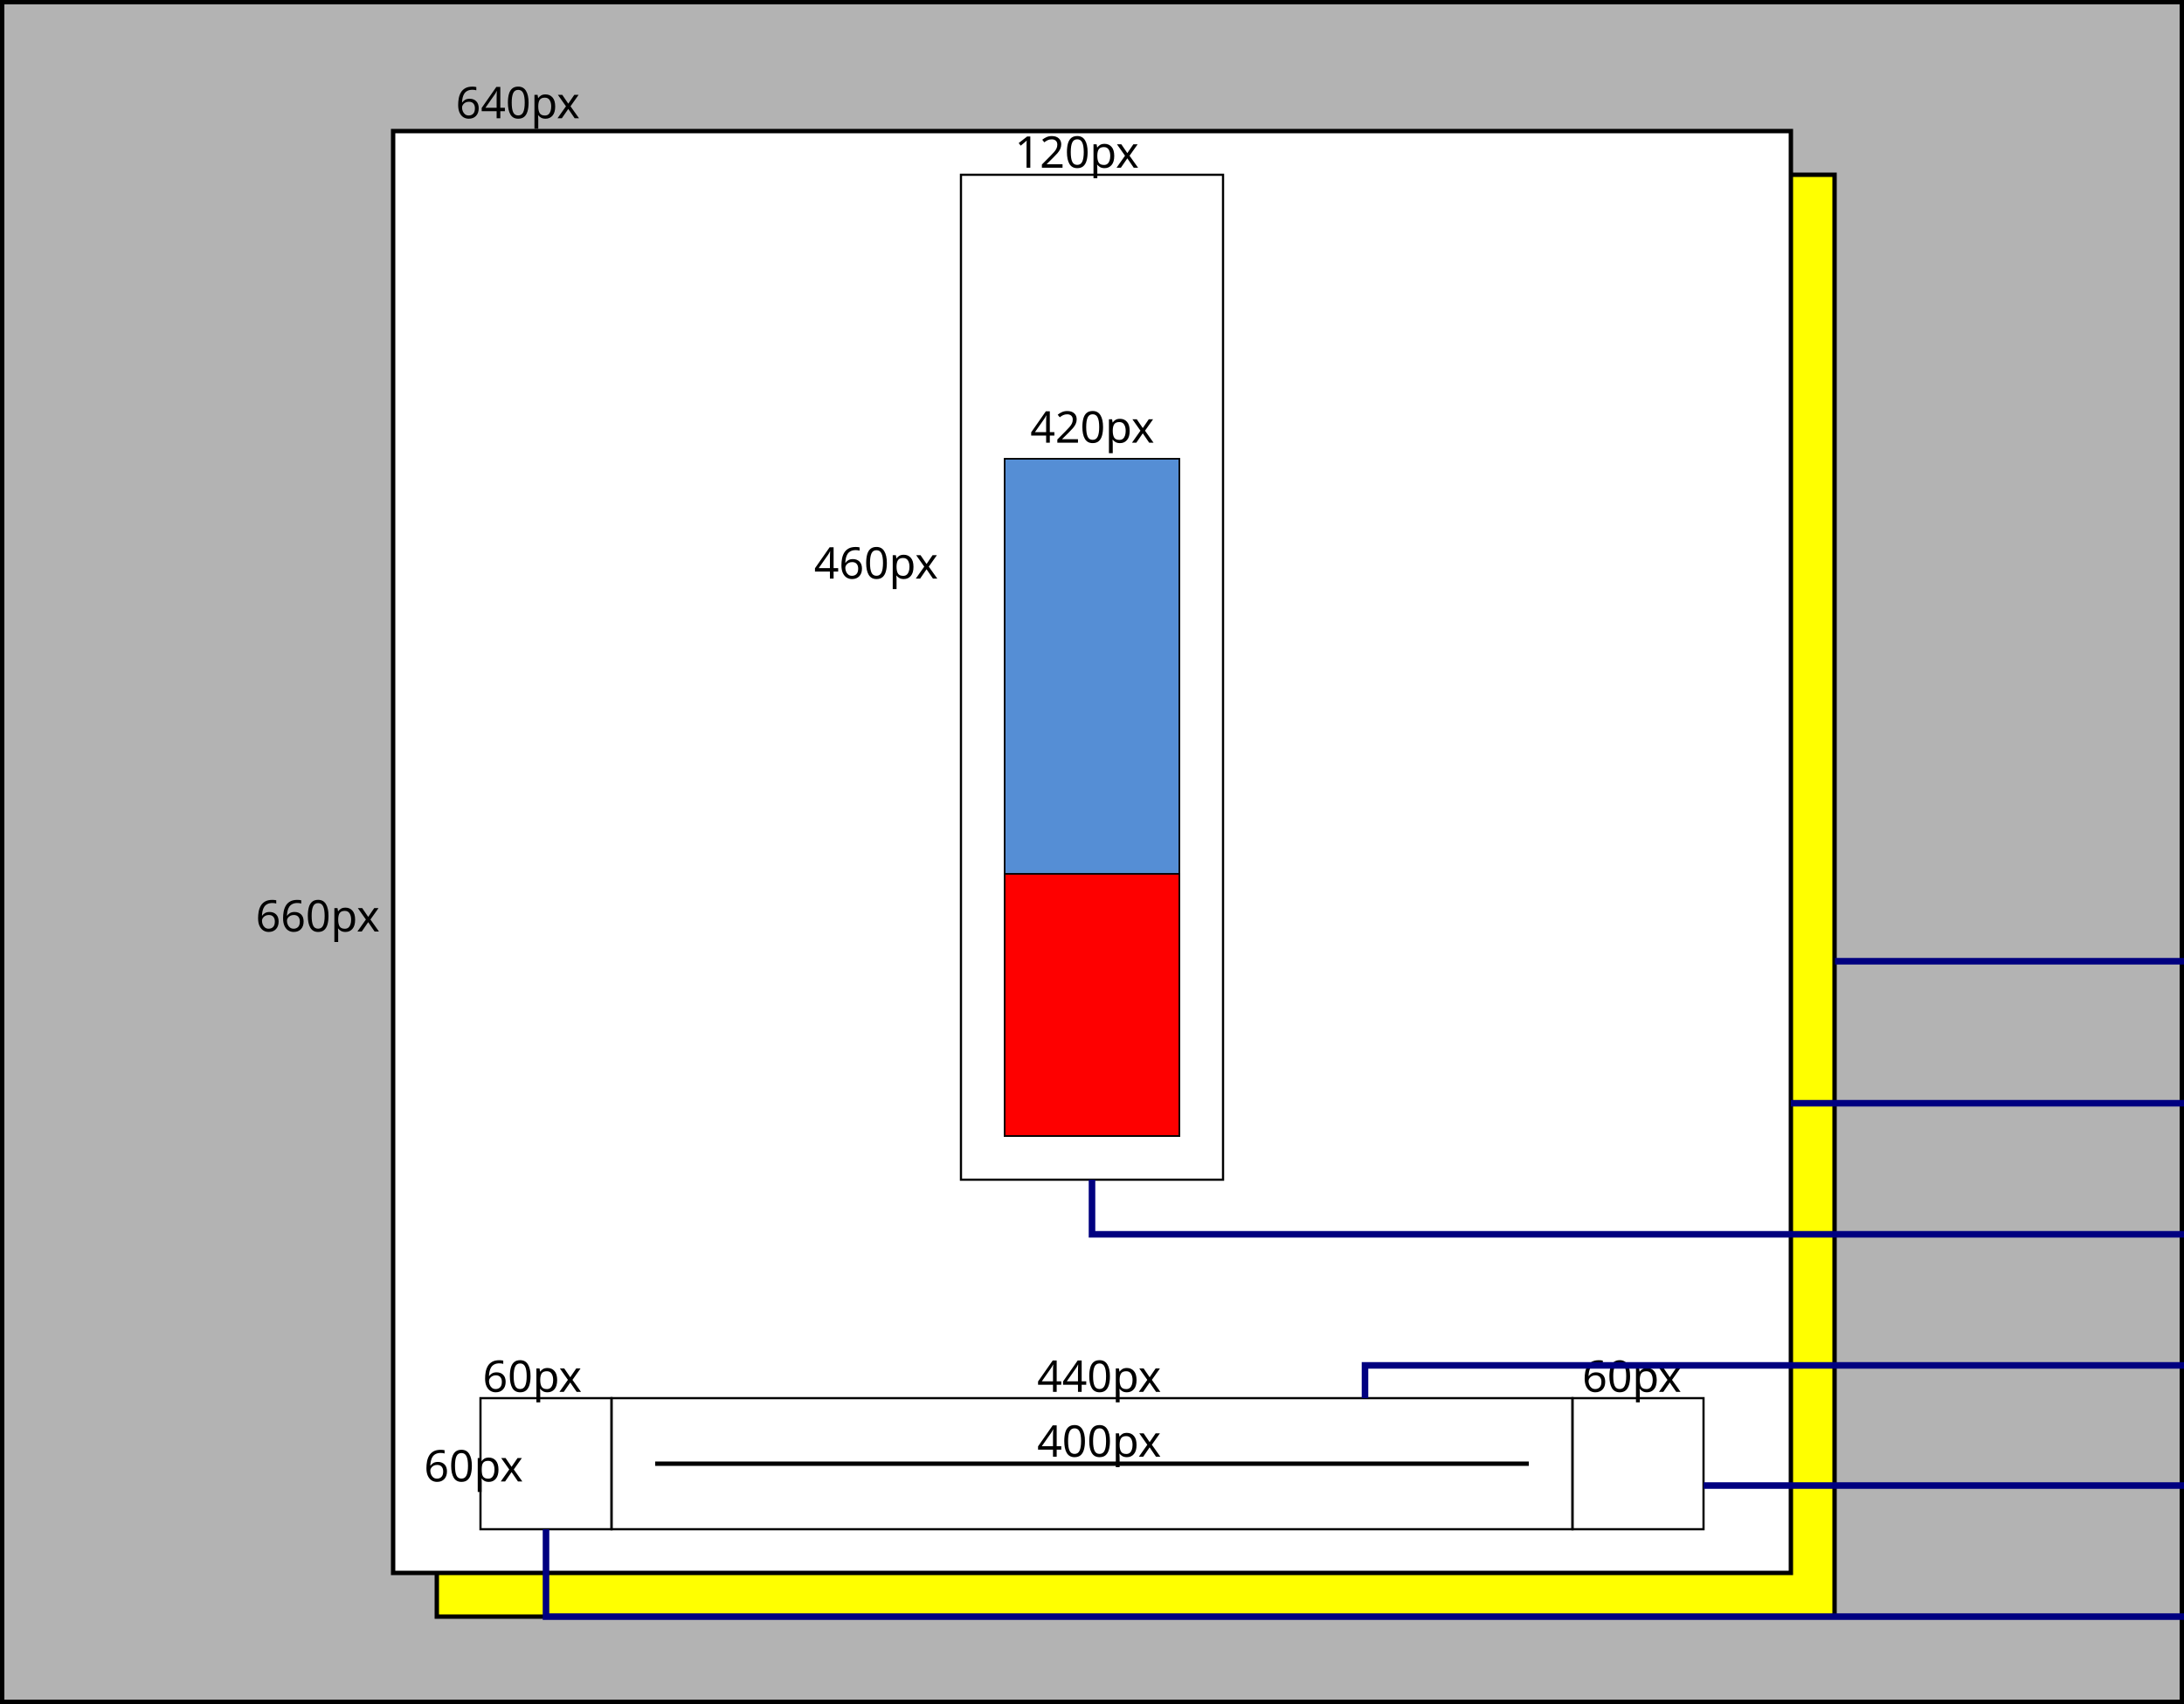
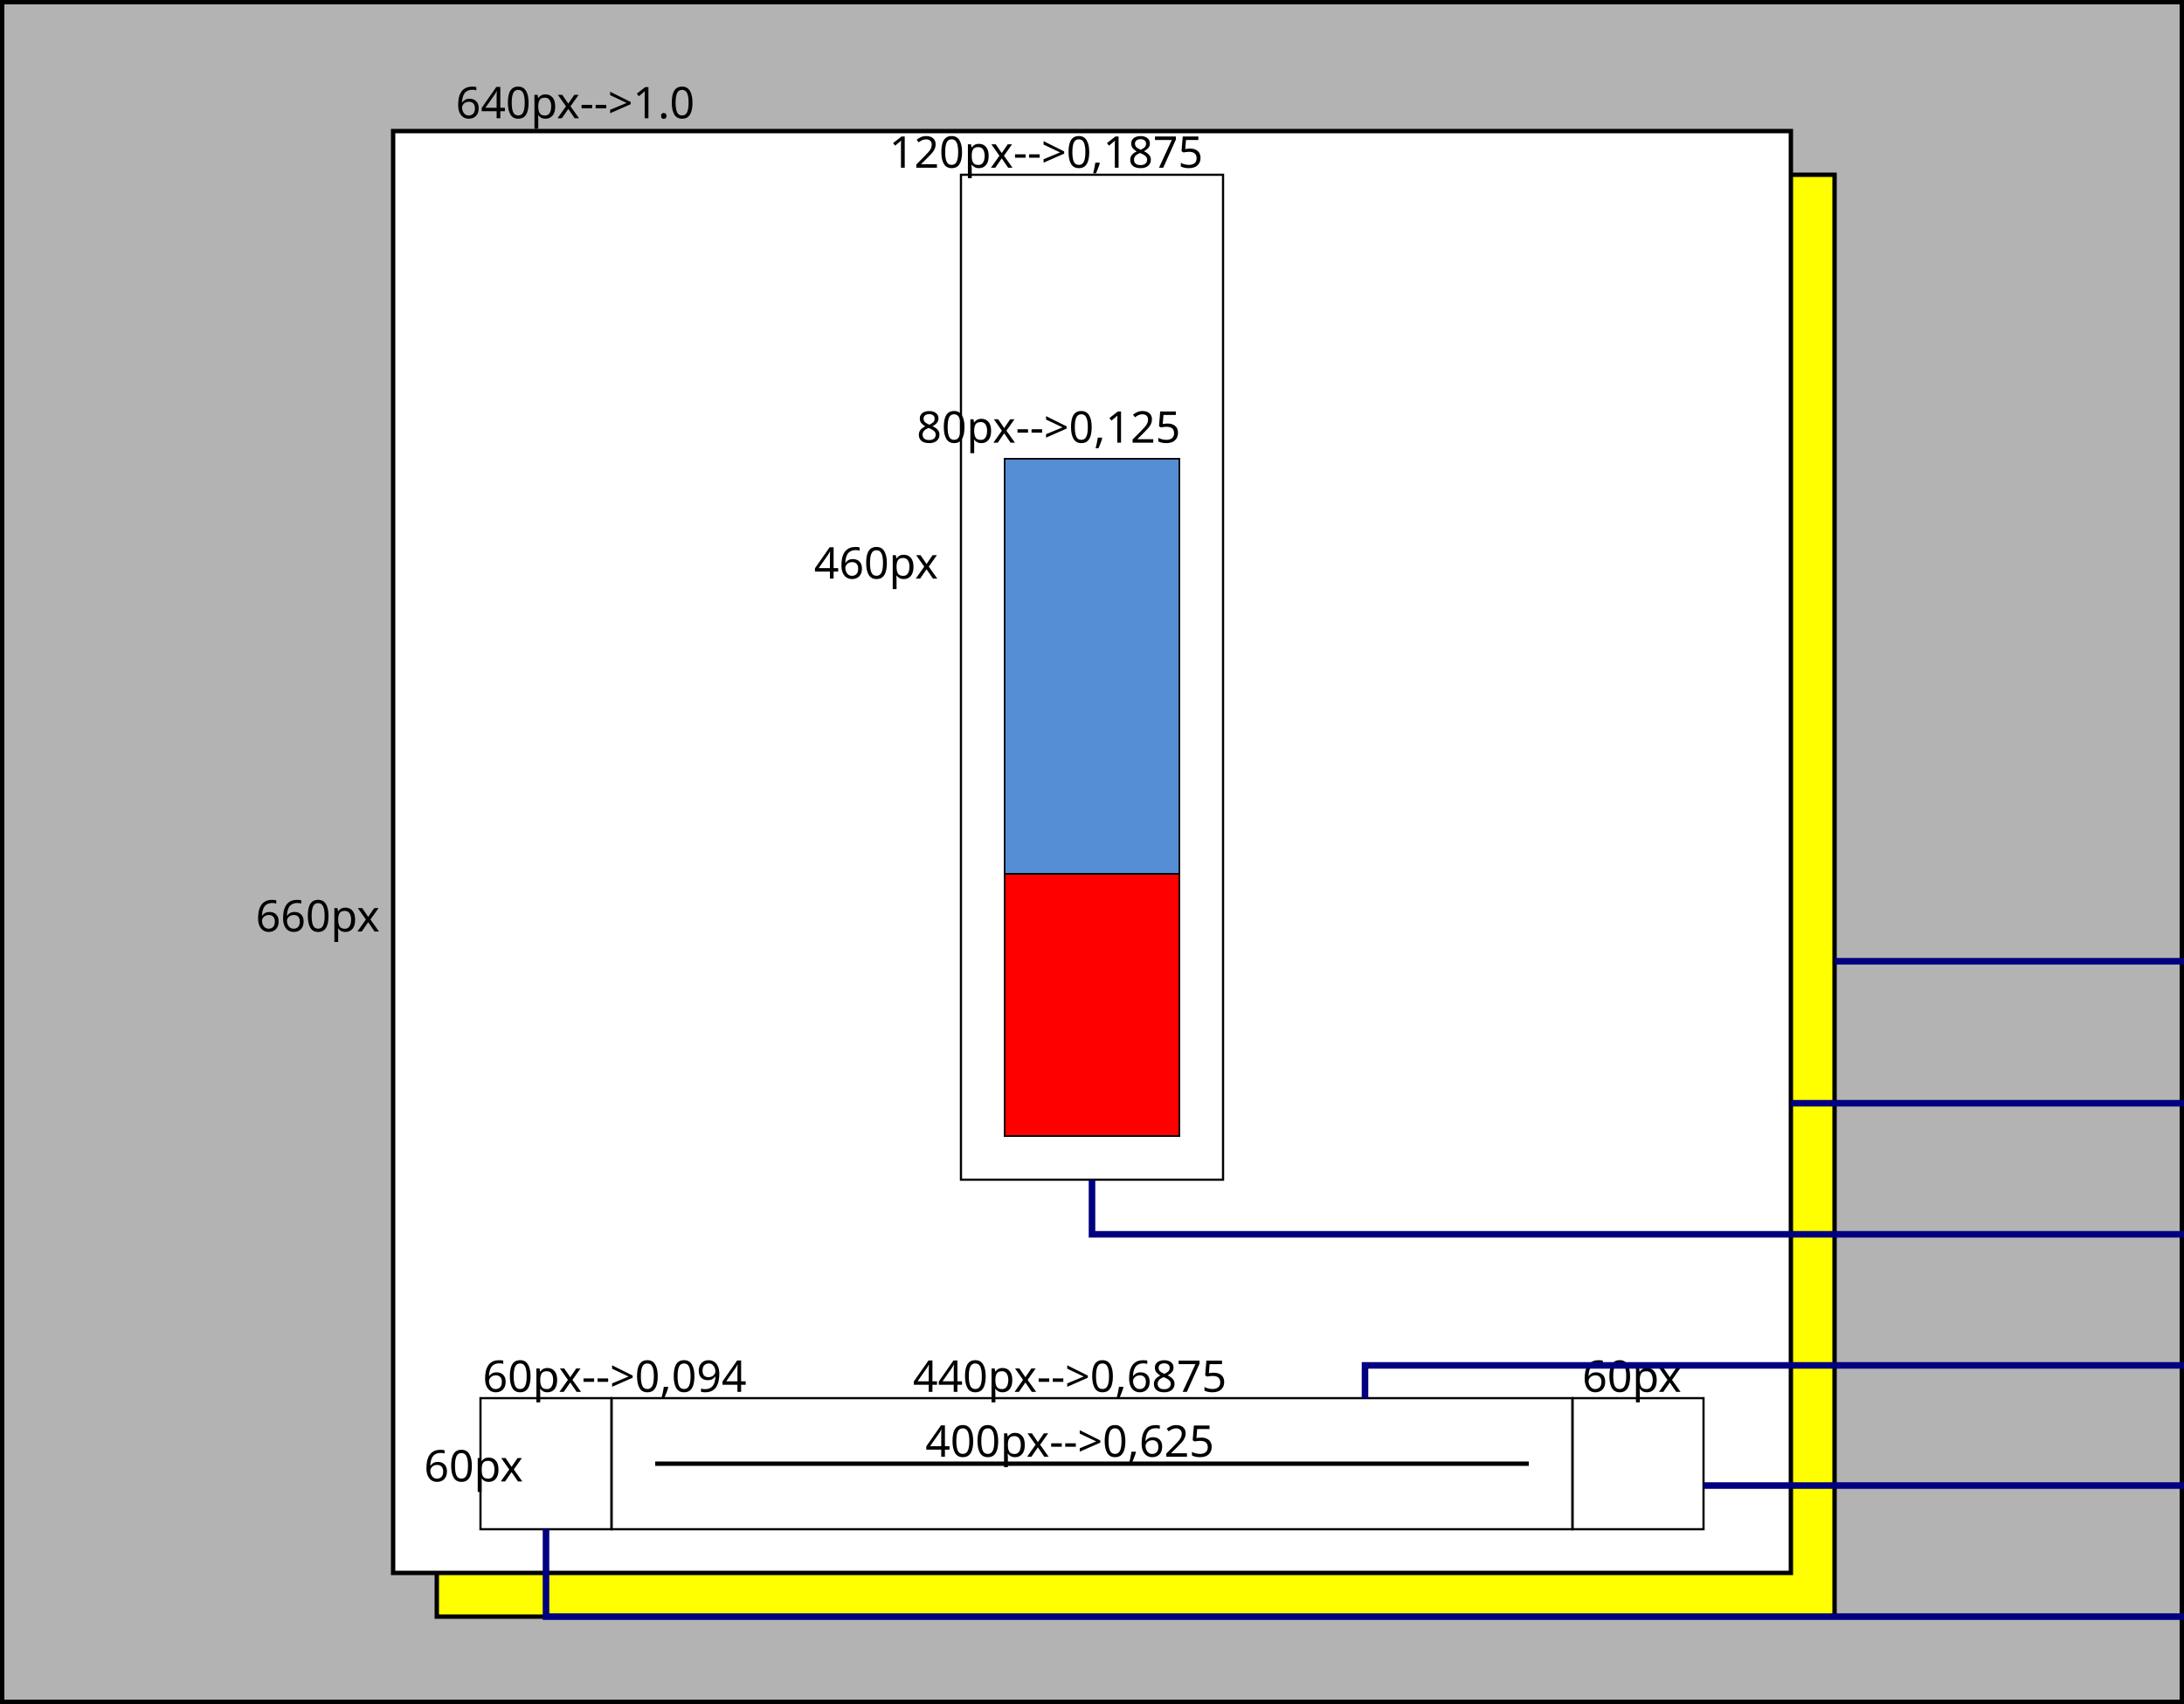
<svg xmlns="http://www.w3.org/2000/svg" id="svg2" version="1.1" width="1000" height="780" viewBox="0 0 1000 780">
  <defs id="defs6" />
  <path id="rect3338" d="m 1,1 998,0 0,778 -998,0 z" style="opacity:1;fill:#b3b3b3;stroke:#000000;stroke-width:2;stroke-miterlimit:4;stroke-dasharray:none" />
  <path id="path4183" d="M 200,80 840,80 l 0,660 -640,0 z" style="opacity:1;fill:#ffff00;fill-opacity:1;stroke:#000000;stroke-width:2;stroke-miterlimit:4;stroke-dasharray:none" />
  <path style="opacity:1;fill:#ffffff;fill-opacity:1;stroke:#000000;stroke-width:2;stroke-miterlimit:4;stroke-dasharray:none" d="M 180,60 820,60 l 0,660 -640,0 z" id="rect3340" />
  <path style="fill:none;fill-rule:evenodd;stroke:#000000;stroke-width:2;stroke-linecap:butt;stroke-linejoin:miter;stroke-opacity:1" d="m 300,670 400,0" id="path3342" />
  <path id="rect3344" d="m 720,640 60,0 0,60 -60,0 z" style="opacity:1;fill:none;stroke:#000000;stroke-width:1;stroke-miterlimit:4;stroke-dasharray:none" />
  <path id="rect3346" d="m 220,640 60,0 0,60 -60,0 z" style="opacity:1;fill:none;stroke:#000000;stroke-width:1;stroke-miterlimit:4;stroke-dasharray:none" />
  <path id="rect3348" d="m 440,80 120,0 0,460 -120,0 z" style="opacity:1;fill:#ffffff;stroke:#000000;stroke-width:1;stroke-miterlimit:4;stroke-dasharray:none" />
  <path id="rect3354" d="m 460,210 80,0 0,310 -80,0 z" style="opacity:1;fill:#558ed5;fill-opacity:1;stroke:#000000;stroke-width:0.75;stroke-miterlimit:4;stroke-dasharray:none" />
  <path id="rect3364" d="m 460,400 80,0 0,120 -80,0 z" style="opacity:1;fill:#fe0000;fill-opacity:1;stroke:#000000;stroke-width:0.75;stroke-miterlimit:4;stroke-dasharray:none" />
  <rect style="opacity:1;fill:none;fill-opacity:1;stroke:#000000;stroke-width:1;stroke-miterlimit:4;stroke-dasharray:none" id="rect3345" width="440" height="60" x="280" y="640" />
  <text xml:space="preserve" style="font-style:normal;font-weight:normal;font-size:40px;line-height:125%;font-family:sans-serif;letter-spacing:0px;word-spacing:0px;fill:#000000;fill-opacity:1;stroke:none;stroke-width:1px;stroke-linecap:butt;stroke-linejoin:miter;stroke-opacity:1" x="117.08" y="426.396" id="text3347">
    <tspan id="tspan3349" x="117.08" y="426.396" style="font-size:20px">660px</tspan>
  </text>
  <text xml:space="preserve" style="font-style:normal;font-weight:normal;font-size:40px;line-height:125%;font-family:sans-serif;letter-spacing:0px;word-spacing:0px;fill:#000000;fill-opacity:1;stroke:none;stroke-width:1px;stroke-linecap:butt;stroke-linejoin:miter;stroke-opacity:1" x="208.686" y="54.142" id="text3351">
-     <tspan id="tspan3353" x="208.686" y="54.142" style="font-size:20px">640px</tspan>
+     <tspan id="tspan3353" x="208.686" y="54.142" style="font-size:20px">640px--&gt;1.0</tspan>
  </text>
-   <text id="text3355" y="76.77" x="464.659" style="font-style:normal;font-weight:normal;font-size:40px;line-height:125%;font-family:sans-serif;letter-spacing:0px;word-spacing:0px;fill:#000000;fill-opacity:1;stroke:none;stroke-width:1px;stroke-linecap:butt;stroke-linejoin:miter;stroke-opacity:1" xml:space="preserve">
-     <tspan style="font-size:20px" y="76.77" x="464.659" id="tspan3357">120px</tspan>
+   <text id="text3355" y="76.77" x="494.6" style="font-style:normal;font-weight:normal;font-size:40px;line-height:125%;font-family:sans-serif;text-align:center;letter-spacing:0px;word-spacing:0px;text-anchor:middle;fill:#000000;fill-opacity:1;stroke:none;stroke-width:1px;stroke-linecap:butt;stroke-linejoin:miter;stroke-opacity:1" xml:space="preserve">
+     <tspan style="font-size:20px;text-align:center;text-anchor:middle" y="76.77" x="494.6" id="tspan3357">120px--&gt;0,1875</tspan>
  </text>
  <text xml:space="preserve" style="font-style:normal;font-weight:normal;font-size:40px;line-height:125%;font-family:sans-serif;letter-spacing:0px;word-spacing:0px;fill:#000000;fill-opacity:1;stroke:none;stroke-width:1px;stroke-linecap:butt;stroke-linejoin:miter;stroke-opacity:1" x="372.735" y="264.86" id="text3359">
    <tspan x="372.735" y="264.86" style="font-size:20px" id="tspan3363">460px</tspan>
  </text>
-   <text id="text3367" y="202.635" x="471.73" style="font-style:normal;font-weight:normal;font-size:40px;line-height:125%;font-family:sans-serif;letter-spacing:0px;word-spacing:0px;fill:#000000;fill-opacity:1;stroke:none;stroke-width:1px;stroke-linecap:butt;stroke-linejoin:miter;stroke-opacity:1" xml:space="preserve">
-     <tspan id="tspan3369" style="font-size:20px" y="202.635" x="471.73">420px</tspan>
+   <text id="text3367" y="202.635" x="495.724" style="font-style:normal;font-weight:normal;font-size:40px;line-height:125%;font-family:sans-serif;text-align:center;letter-spacing:0px;word-spacing:0px;text-anchor:middle;fill:#000000;fill-opacity:1;stroke:none;stroke-width:1px;stroke-linecap:butt;stroke-linejoin:miter;stroke-opacity:1" xml:space="preserve">
+     <tspan id="tspan3369" style="font-size:20px;text-align:center;text-anchor:middle" y="202.635" x="495.724">80px--&gt;0,125</tspan>
  </text>
  <text id="text3371" y="637.114" x="221.025" style="font-style:normal;font-weight:normal;font-size:40px;line-height:125%;font-family:sans-serif;letter-spacing:0px;word-spacing:0px;fill:#000000;fill-opacity:1;stroke:none;stroke-width:1px;stroke-linecap:butt;stroke-linejoin:miter;stroke-opacity:1" xml:space="preserve">
-     <tspan style="font-size:20px" y="637.114" x="221.025" id="tspan3373">60px</tspan>
+     <tspan style="font-size:20px" y="637.114" x="221.025" id="tspan3373">60px--&gt;0,094</tspan>
  </text>
  <text xml:space="preserve" style="font-style:normal;font-weight:normal;font-size:40px;line-height:125%;font-family:sans-serif;letter-spacing:0px;word-spacing:0px;fill:#000000;fill-opacity:1;stroke:none;stroke-width:1px;stroke-linecap:butt;stroke-linejoin:miter;stroke-opacity:1" x="194.155" y="678.127" id="text3375">
    <tspan id="tspan3377" x="194.155" y="678.127" style="font-size:20px">60px</tspan>
  </text>
  <text xml:space="preserve" style="font-style:normal;font-weight:normal;font-size:40px;line-height:125%;font-family:sans-serif;letter-spacing:0px;word-spacing:0px;fill:#000000;fill-opacity:1;stroke:none;stroke-width:1px;stroke-linecap:butt;stroke-linejoin:miter;stroke-opacity:1" x="724.485" y="637.114" id="text3383">
    <tspan id="tspan3385" x="724.485" y="637.114" style="font-size:20px">60px</tspan>
  </text>
-   <text xml:space="preserve" style="font-style:normal;font-weight:normal;font-size:40px;line-height:125%;font-family:sans-serif;letter-spacing:0px;word-spacing:0px;fill:#000000;fill-opacity:1;stroke:none;stroke-width:1px;stroke-linecap:butt;stroke-linejoin:miter;stroke-opacity:1" x="474.876" y="637.114" id="text3387">
-     <tspan id="tspan3389" x="474.876" y="637.114" style="font-size:20px">440px</tspan>
+   <text xml:space="preserve" style="font-style:normal;font-weight:normal;font-size:40px;line-height:125%;font-family:sans-serif;text-align:center;letter-spacing:0px;word-spacing:0px;text-anchor:middle;fill:#000000;fill-opacity:1;stroke:none;stroke-width:1px;stroke-linecap:butt;stroke-linejoin:miter;stroke-opacity:1" x="505.428" y="637.114" id="text3387">
+     <tspan id="tspan3389" x="505.428" y="637.114" style="font-size:20px;text-align:center;text-anchor:middle">440px--&gt;0,6875</tspan>
  </text>
-   <text id="text3391" y="666.813" x="474.876" style="font-style:normal;font-weight:normal;font-size:40px;line-height:125%;font-family:sans-serif;letter-spacing:0px;word-spacing:0px;fill:#000000;fill-opacity:1;stroke:none;stroke-width:1px;stroke-linecap:butt;stroke-linejoin:miter;stroke-opacity:1" xml:space="preserve">
-     <tspan style="font-size:20px" y="666.813" x="474.876" id="tspan3393">400px</tspan>
+   <text id="text3391" y="666.813" x="505.428" style="font-style:normal;font-weight:normal;font-size:40px;line-height:125%;font-family:sans-serif;text-align:center;letter-spacing:0px;word-spacing:0px;text-anchor:middle;fill:#000000;fill-opacity:1;stroke:none;stroke-width:1px;stroke-linecap:butt;stroke-linejoin:miter;stroke-opacity:1" xml:space="preserve">
+     <tspan style="font-size:20px;text-align:center;text-anchor:middle" y="666.813" x="505.428" id="tspan3393">400px--&gt;0,625</tspan>
  </text>
  <text xml:space="preserve" style="font-style:normal;font-weight:normal;font-size:40px;line-height:125%;font-family:sans-serif;letter-spacing:0px;word-spacing:0px;fill:#000080;fill-opacity:1;stroke:none;stroke-width:1px;stroke-linecap:butt;stroke-linejoin:miter;stroke-opacity:1" x="1032" y="633.6" id="text3399">
    <tspan id="tspan3401" x="1032" y="633.6">sliderBox</tspan>
  </text>
  <text xml:space="preserve" style="font-style:normal;font-weight:normal;font-size:40px;line-height:125%;font-family:sans-serif;letter-spacing:0px;word-spacing:0px;fill:#000080;fill-opacity:1;stroke:none;stroke-width:1px;stroke-linecap:butt;stroke-linejoin:miter;stroke-opacity:1;" x="1032" y="692.8" id="text3403">
    <tspan id="tspan3405" x="1032" y="692.8">rPhotoBox</tspan>
  </text>
  <text xml:space="preserve" style="font-style:normal;font-weight:normal;font-size:40px;line-height:125%;font-family:sans-serif;letter-spacing:0px;word-spacing:0px;fill:#000080;fill-opacity:1;stroke:none;stroke-width:1px;stroke-linecap:butt;stroke-linejoin:miter;stroke-opacity:1;" x="1032" y="752" id="text3407">
    <tspan id="tspan3409" x="1032" y="752">lPhotoBox</tspan>
  </text>
  <text xml:space="preserve" style="font-style:normal;font-weight:normal;font-size:40px;line-height:125%;font-family:sans-serif;letter-spacing:0px;word-spacing:0px;fill:#000080;fill-opacity:1;stroke:none;stroke-width:1px;stroke-linecap:butt;stroke-linejoin:miter;stroke-opacity:1;" x="1032" y="574.4" id="text3411">
    <tspan id="tspan3413" x="1032" y="574.4">rateBox</tspan>
  </text>
  <text xml:space="preserve" style="font-style:normal;font-weight:normal;font-size:40px;line-height:125%;font-family:sans-serif;letter-spacing:0px;word-spacing:0px;fill:#000080;fill-opacity:1;stroke:none;stroke-width:1px;stroke-linecap:butt;stroke-linejoin:miter;stroke-opacity:1;" x="1032" y="515.2" id="text3415">
    <tspan id="tspan3417" x="1032" y="515.2">whiteBox</tspan>
  </text>
  <text xml:space="preserve" style="font-style:normal;font-weight:normal;font-size:40px;line-height:125%;font-family:sans-serif;letter-spacing:0px;word-spacing:0px;fill:#000080;fill-opacity:1;stroke:none;stroke-width:1px;stroke-linecap:butt;stroke-linejoin:miter;stroke-opacity:1" x="1032" y="456" id="text3419">
    <tspan id="tspan3421" x="1032" y="456">refreshBox</tspan>
  </text>
  <g id="g4251">
    <path id="path3425" d="M 840.194,440 1030,440" style="fill:none;fill-rule:evenodd;stroke:#000080;stroke-width:3;stroke-linecap:butt;stroke-linejoin:miter;stroke-miterlimit:4;stroke-dasharray:none;stroke-dashoffset:0;stroke-opacity:1" />
    <path id="path3427" d="m 820,505 210,0" style="fill:none;fill-rule:evenodd;stroke:#000080;stroke-width:3;stroke-linecap:butt;stroke-linejoin:miter;stroke-miterlimit:4;stroke-dasharray:none;stroke-dashoffset:0;stroke-opacity:1" />
    <path id="path3429" d="m 1030,565 -530,0 0,-25" style="fill:none;fill-rule:evenodd;stroke:#000080;stroke-width:3;stroke-linecap:butt;stroke-linejoin:miter;stroke-miterlimit:4;stroke-dasharray:none;stroke-dashoffset:0;stroke-opacity:1" />
    <path id="path3431" d="m 1030,625 -405,0 0,15" style="fill:none;fill-rule:evenodd;stroke:#000080;stroke-width:3;stroke-linecap:butt;stroke-linejoin:miter;stroke-miterlimit:4;stroke-dasharray:none;stroke-dashoffset:0;stroke-opacity:1" />
    <path id="path3433" d="m 1030,680 -250,0" style="fill:none;fill-rule:evenodd;stroke:#000080;stroke-width:3;stroke-linecap:butt;stroke-linejoin:miter;stroke-miterlimit:4;stroke-dasharray:none;stroke-dashoffset:0;stroke-opacity:1" />
    <path id="path3435" d="m 1030,740 -780,0 0,-40" style="fill:none;fill-rule:evenodd;stroke:#000080;stroke-width:3;stroke-linecap:butt;stroke-linejoin:miter;stroke-miterlimit:4;stroke-dasharray:none;stroke-dashoffset:0;stroke-opacity:1" />
    <path style="fill:none;fill-rule:evenodd;stroke:#000080;stroke-width:3;stroke-linecap:butt;stroke-linejoin:miter;stroke-miterlimit:4;stroke-dasharray:none;stroke-dashoffset:0;stroke-opacity:1" d="m 1000,380 30,0" id="path4185" />
  </g>
  <text id="text4187" y="392" x="1032" style="font-style:normal;font-weight:normal;font-size:40px;line-height:125%;font-family:sans-serif;letter-spacing:0px;word-spacing:0px;fill:#000080;fill-opacity:1;stroke:none;stroke-width:1px;stroke-linecap:butt;stroke-linejoin:miter;stroke-opacity:1" xml:space="preserve">
    <tspan y="392" x="1032" id="tspan4189">fullBox</tspan>
  </text>
</svg>
